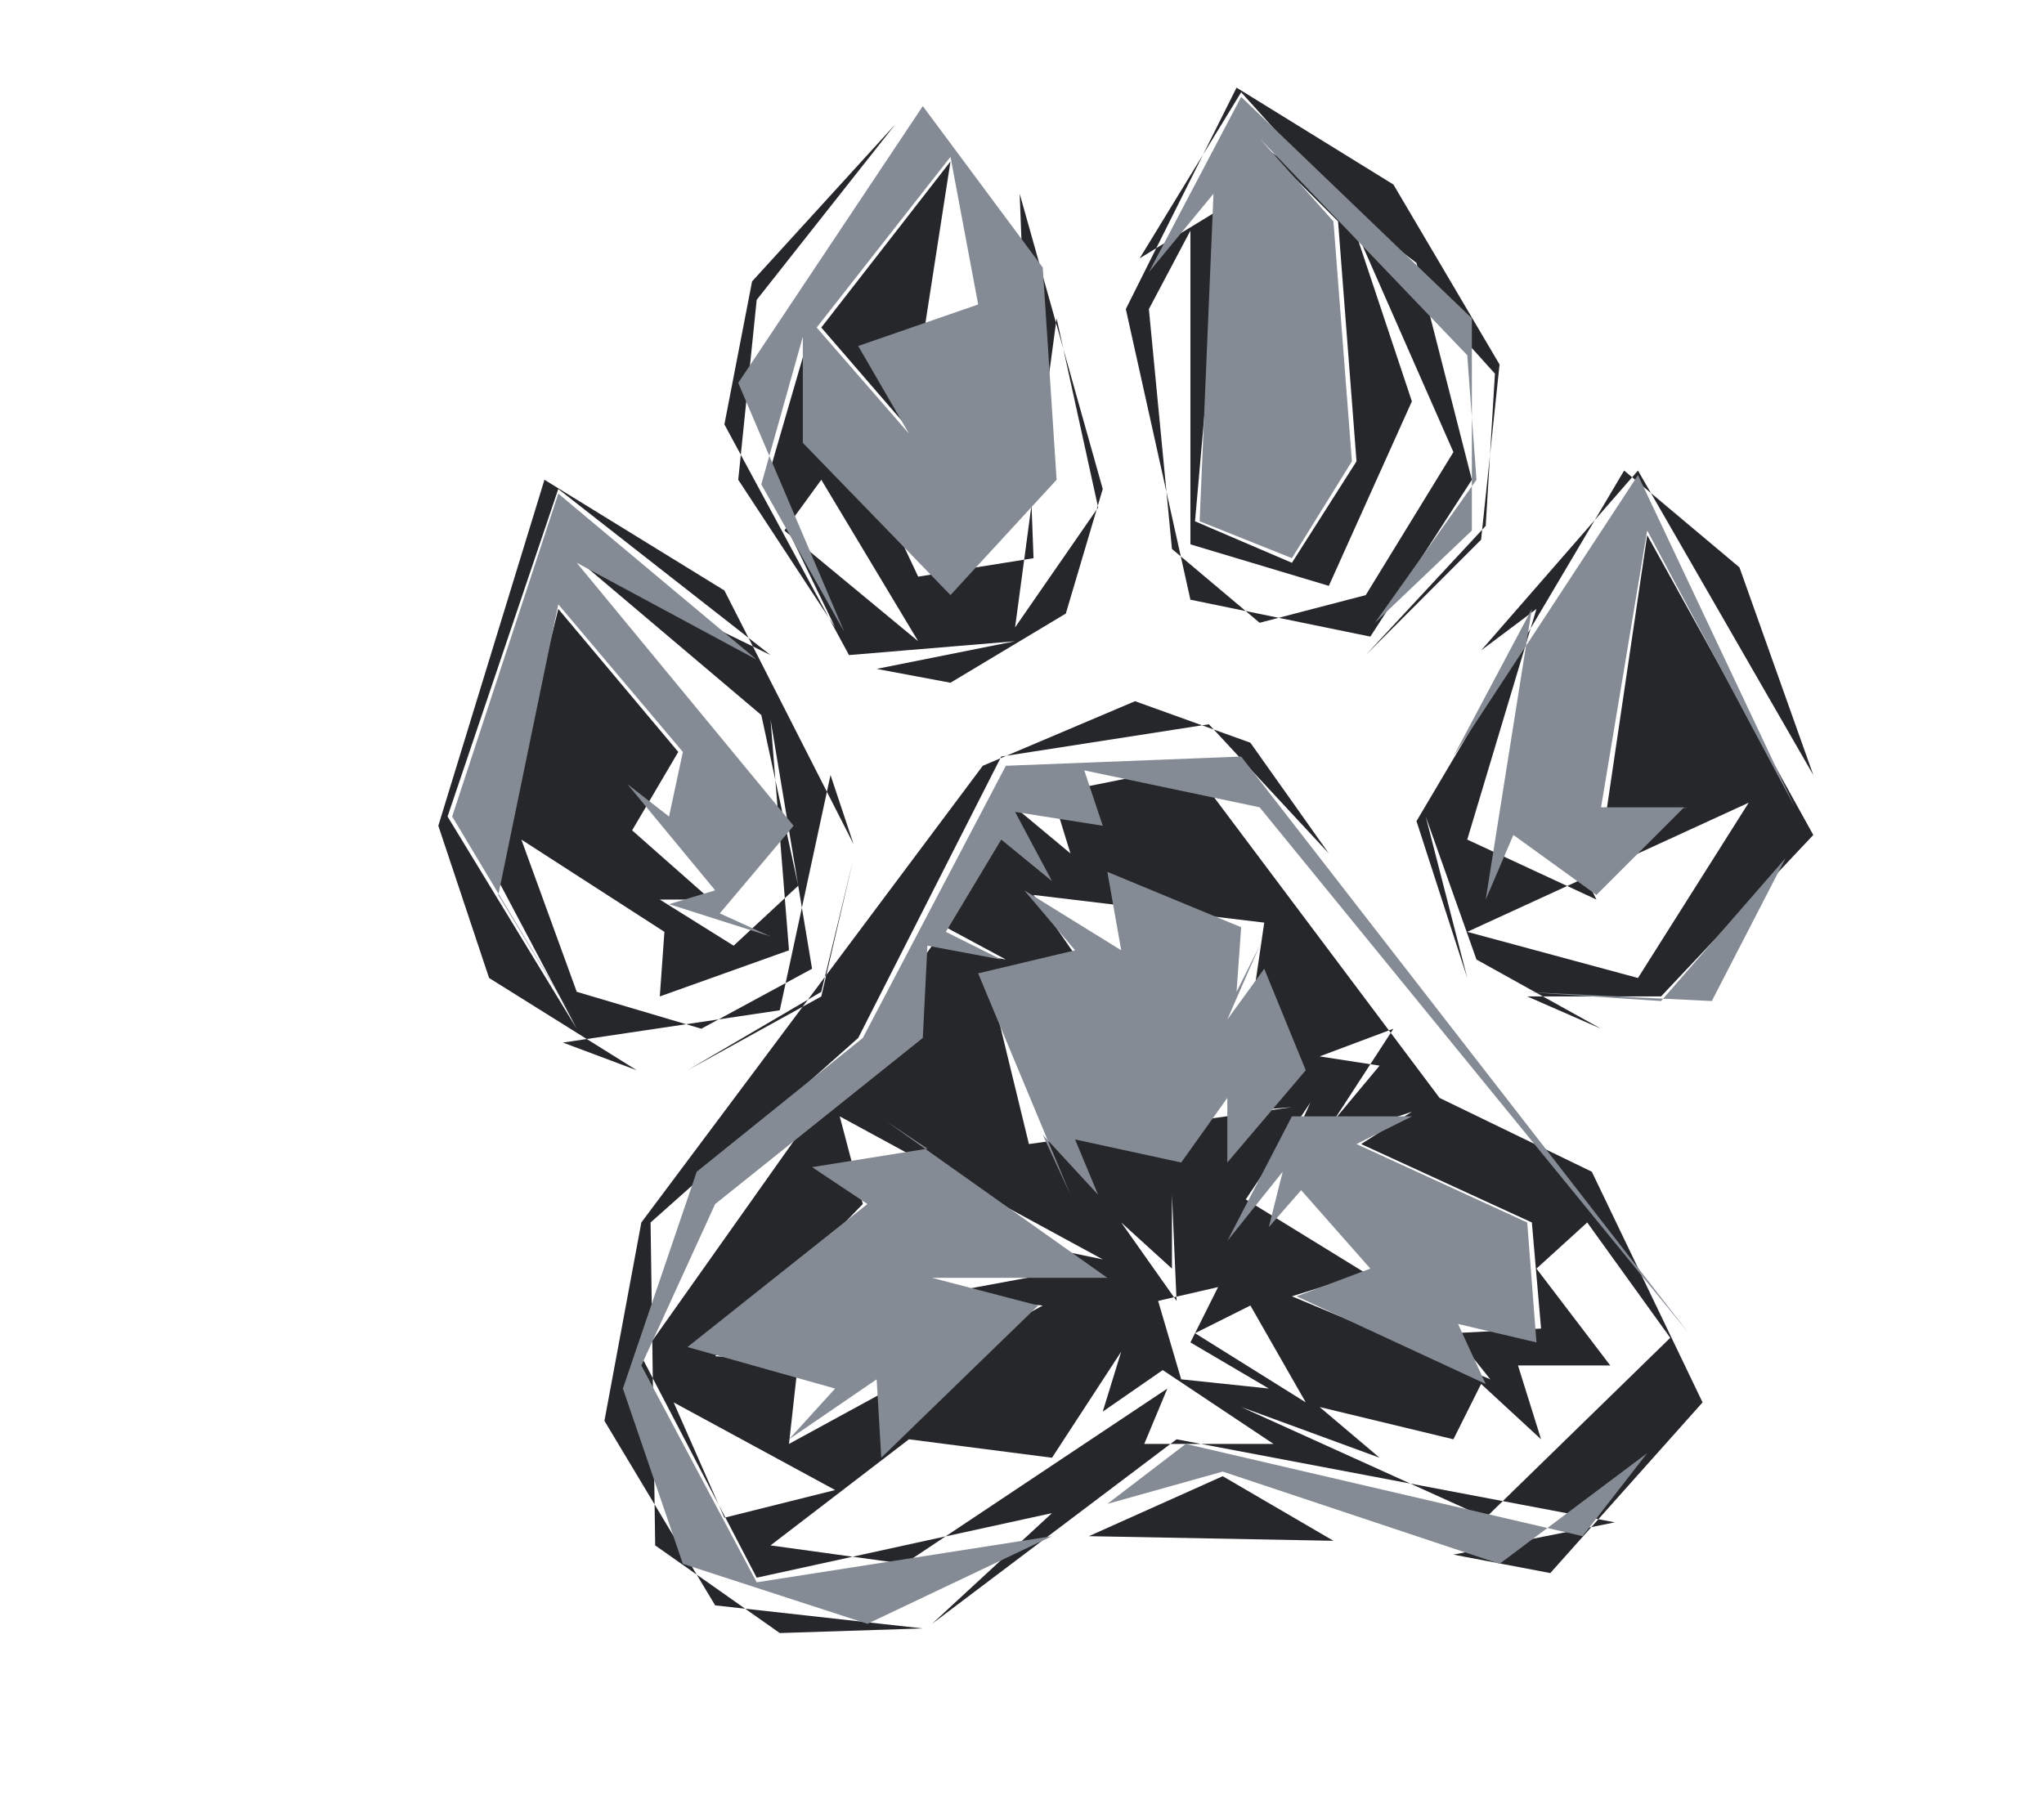
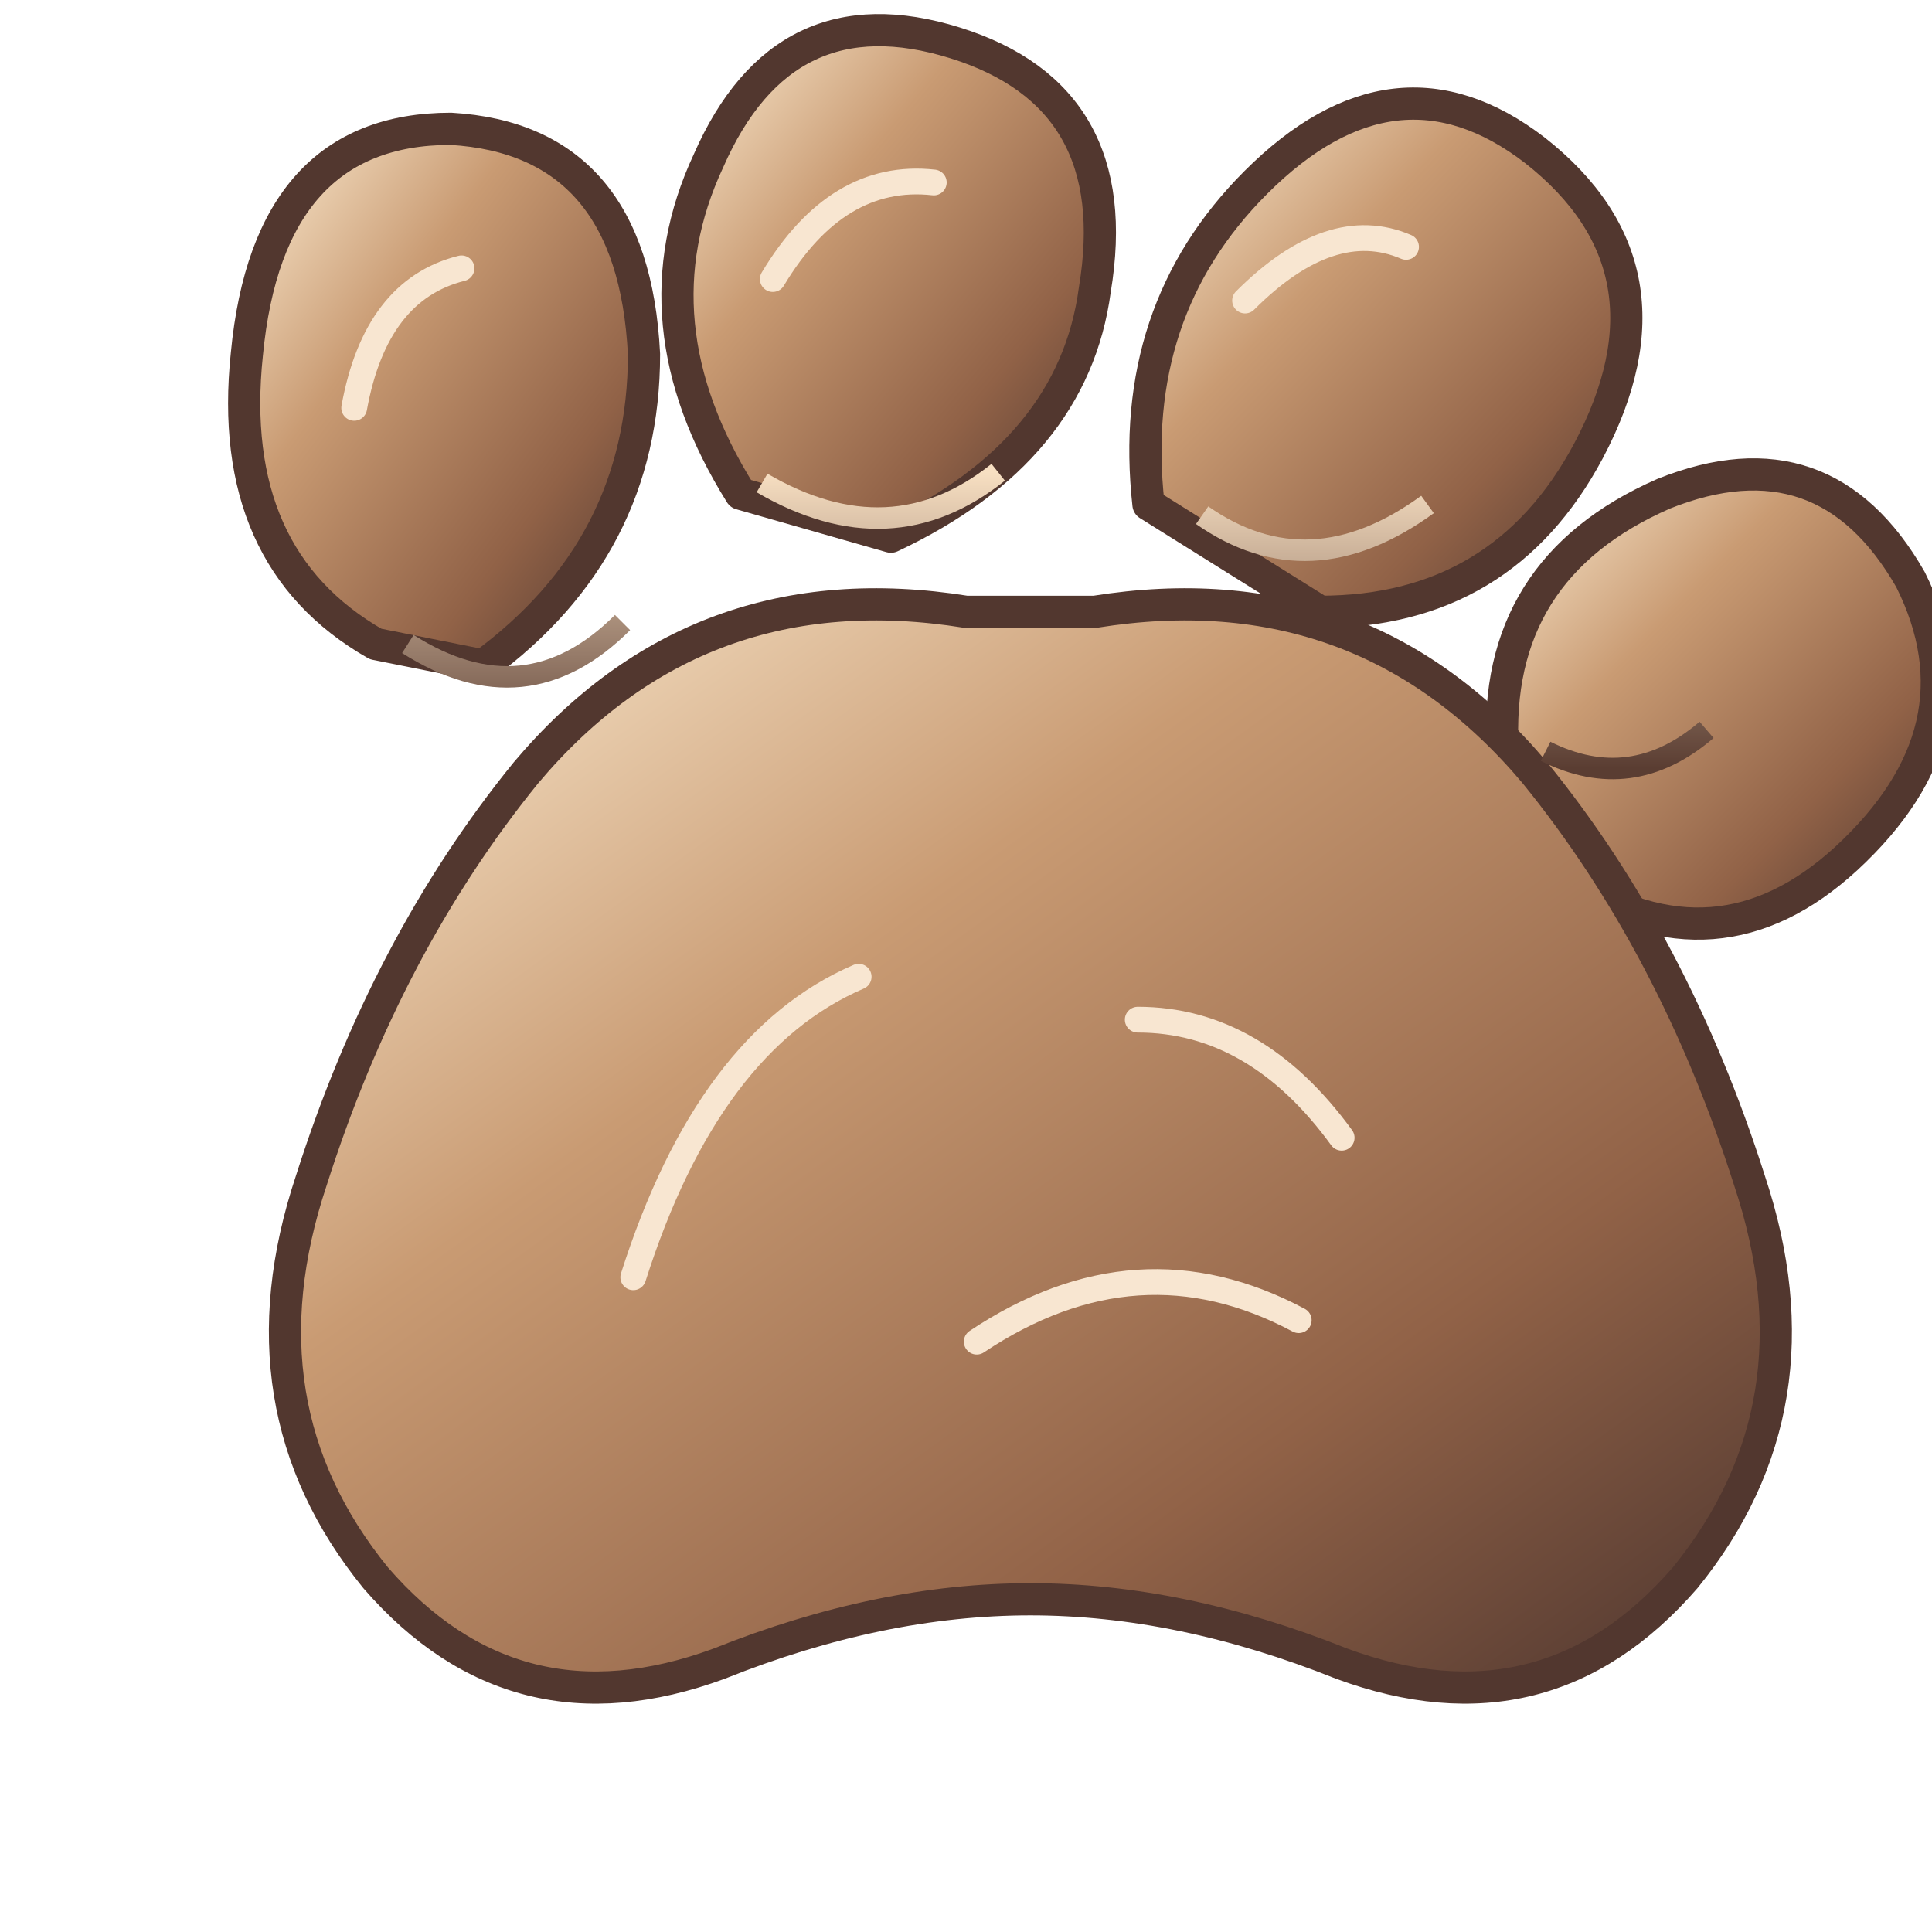
- <svg xmlns="http://www.w3.org/2000/svg" viewBox="0 0 443 394" width="443" height="394">
-   <path fill="#25272b" fill-rule="evenodd" d="M236,333 L289,334 L265,320ZM146,304 L181,323 L157,329ZM276,313 L248,313 L253,301 L196,339 L167,335 L197,312 L228,316 L243,293 L239,306 L252,297ZM259,289 L271,283 L283,304ZM251,282 L264,279 L258,291 L275,301 L256,299ZM362,290 L322,329 L269,305 L299,316 L286,305 L315,312 L321,300 L334,312 L329,296 L349,296 L333,275 L344,265ZM254,259 L255,282 L243,265 L254,275ZM239,273 L215,268 L228,276 L201,281 L226,283 L171,313 L173,295 L155,294 L187,261 L182,242ZM284,239 L279,250 L306,241 L295,248 L332,265 L334,288 L315,289 L323,299 L280,281 L296,276 L270,260ZM302,223 L289,243 L299,231 L286,229ZM224,194 L274,200 L268,241 L280,240 L223,248 L214,211 L233,207ZM185,186 L178,215 L149,232 L178,216ZM379,174 L355,212 L318,202ZM139,294 L164,342 L228,328 L202,352 L255,312 L350,330 L315,337 L336,341 L369,304 L345,254 L312,238 L258,166 L228,172 L232,185 L220,175 L205,201 L218,208 L202,205ZM167,156 L176,210 L152,223 L125,215 L113,182 L144,202 L143,216 L171,206ZM271,161 L246,152 L213,166 L139,265 L131,308 L155,348 L200,353 L169,354 L142,335 L141,265 L186,225 L217,164 L262,157 L288,185ZM121,106 L167,142 L126,122 L165,155 L173,192 L159,205 L143,195 L154,195 L137,180 L147,163 L121,132 L107,189 L125,223 L97,177ZM178,104 L199,139 L170,115ZM118,104 L95,179 L106,212 L138,232 L122,226 L169,219 L180,168 L185,183 L157,128ZM355,102 L393,168 L377,123 L352,102 L307,178 L318,212 L309,177 L320,208 L347,223 L331,216 L360,216 L393,181 L357,116 L348,177 L366,175 L338,179 L346,195 L318,182 L333,132 L321,141ZM229,69 L238,110 L220,136ZM293,48 L315,98 L296,129 L273,135 L254,119 L249,67 L258,50 L258,118 L288,127 L306,87ZM206,35 L178,71 L197,93ZM194,27 L163,61 L157,92 L184,142 L220,139 L190,145 L206,148 L231,133 L239,106 L221,42 L224,121 L199,125 L175,74 L166,105 L181,136 L160,104 L164,65ZM268,19 L244,67 L258,130 L297,138 L319,104 L307,57 L273,31 L290,48 L294,100 L280,122 L259,113 L265,45 L247,56 L269,20 L324,81 L322,114 L296,142 L321,117 L325,79 L302,40Z" />
-   <path fill="#858b94" fill-rule="evenodd" d="M240,326 L265,319 L325,339 L357,315 L343,333 L257,313ZM192,243 L201,249 L176,253 L188,261 L149,292 L181,301 L171,312 L190,299 L191,316 L225,283 L202,277 L240,277ZM280,242 L266,269 L278,254 L275,266 L282,258 L297,275 L281,281 L322,300 L316,287 L333,291 L331,265 L294,248 L306,242ZM240,189 L243,206 L222,193 L233,206 L212,211 L232,259 L226,246 L238,259 L233,247 L256,252 L266,238 L266,252 L283,232 L274,210 L266,221 L273,205 L268,215 L269,201ZM387,186 L360,217 L330,215 L371,217ZM269,164 L218,166 L187,225 L151,254 L135,301 L148,339 L188,352 L228,333 L164,343 L139,296 L155,261 L200,225 L201,205 L217,208 L205,202 L217,182 L228,191 L220,176 L239,179 L235,167 L273,175 L366,289ZM121,107 L98,177 L125,222 L108,194 L121,131 L148,163 L145,177 L136,170 L155,193 L145,196 L167,203 L156,198 L172,179 L125,122 L164,143ZM355,103 L315,164 L332,132 L322,195 L328,181 L346,194 L365,175 L347,175 L357,115 L389,175ZM206,34 L212,66 L186,75 L197,94 L177,71ZM200,23 L160,83 L183,137 L165,105 L174,73 L174,96 L206,129 L229,104 L226,58ZM269,21 L249,59 L263,42 L260,113 L280,121 L293,100 L289,48 L273,30 L318,77 L320,104 L298,135 L319,115 L319,69Z" />
+ <svg xmlns="http://www.w3.org/2000/svg" viewBox="0 0 900 900">
+   <defs>
+     <linearGradient id="pad" x2="1" y2="1">
+       <stop stop-color="#fff0d6" />
+       <stop offset=".35" stop-color="#c99b73" />
+       <stop offset=".72" stop-color="#916247" />
+       <stop offset="1" stop-color="#4b342e" />
+     </linearGradient>
+     <linearGradient id="edge" x2="0" y2="1">
+       <stop stop-color="#f7dfc2" />
+       <stop offset="1" stop-color="#5a3d32" />
+     </linearGradient>
+   </defs>
+   <g stroke="#52372f" stroke-width="15" stroke-linejoin="round">
+     <g fill="url(#pad)">
+       <path d="M175 300Q105 260 115 165q10-105 95-105 85 5 90 105 0 90-75 145Z" />
+       <path d="M345 230Q295 150 330 75q35-80 115-55 80 25 65 115-10 75-95 115Z" />
+       <path d="M535 235Q525 145 585 85q65-65 130-15 70 55 25 140-40 75-125 75Z" />
+       <path d="M700 350Q695 265 775 230q75-30 115 40 35 70-30 130-60 55-130 10Z" />
+     </g>
+     <path fill="url(#pad)" d="M450 285q-125-20-205 75-65 80-100 190-35 105 30 185 65 75 160 40 75-30 145-30t145 30q95 35 160-40 65-80 30-185-35-110-100-190-80-95-205-75Z" />
+     <path fill="none" stroke="#f8e6d1" stroke-width="12" stroke-linecap="round" d="M165 190q10-55 50-65m145 5q30-50 75-45m145 55q40-40 75-25m-360 480q35-110 105-140m55 170q75-50 150-10m-75-140q55 0 95 55" />
+     <path fill="none" stroke="url(#edge)" stroke-width="10" d="M190 300q55 35 100-10m65-65q60 35 110-5m95 20q50 35 105-5m55 115q40 20 75-10" />
+   </g>
</svg>
